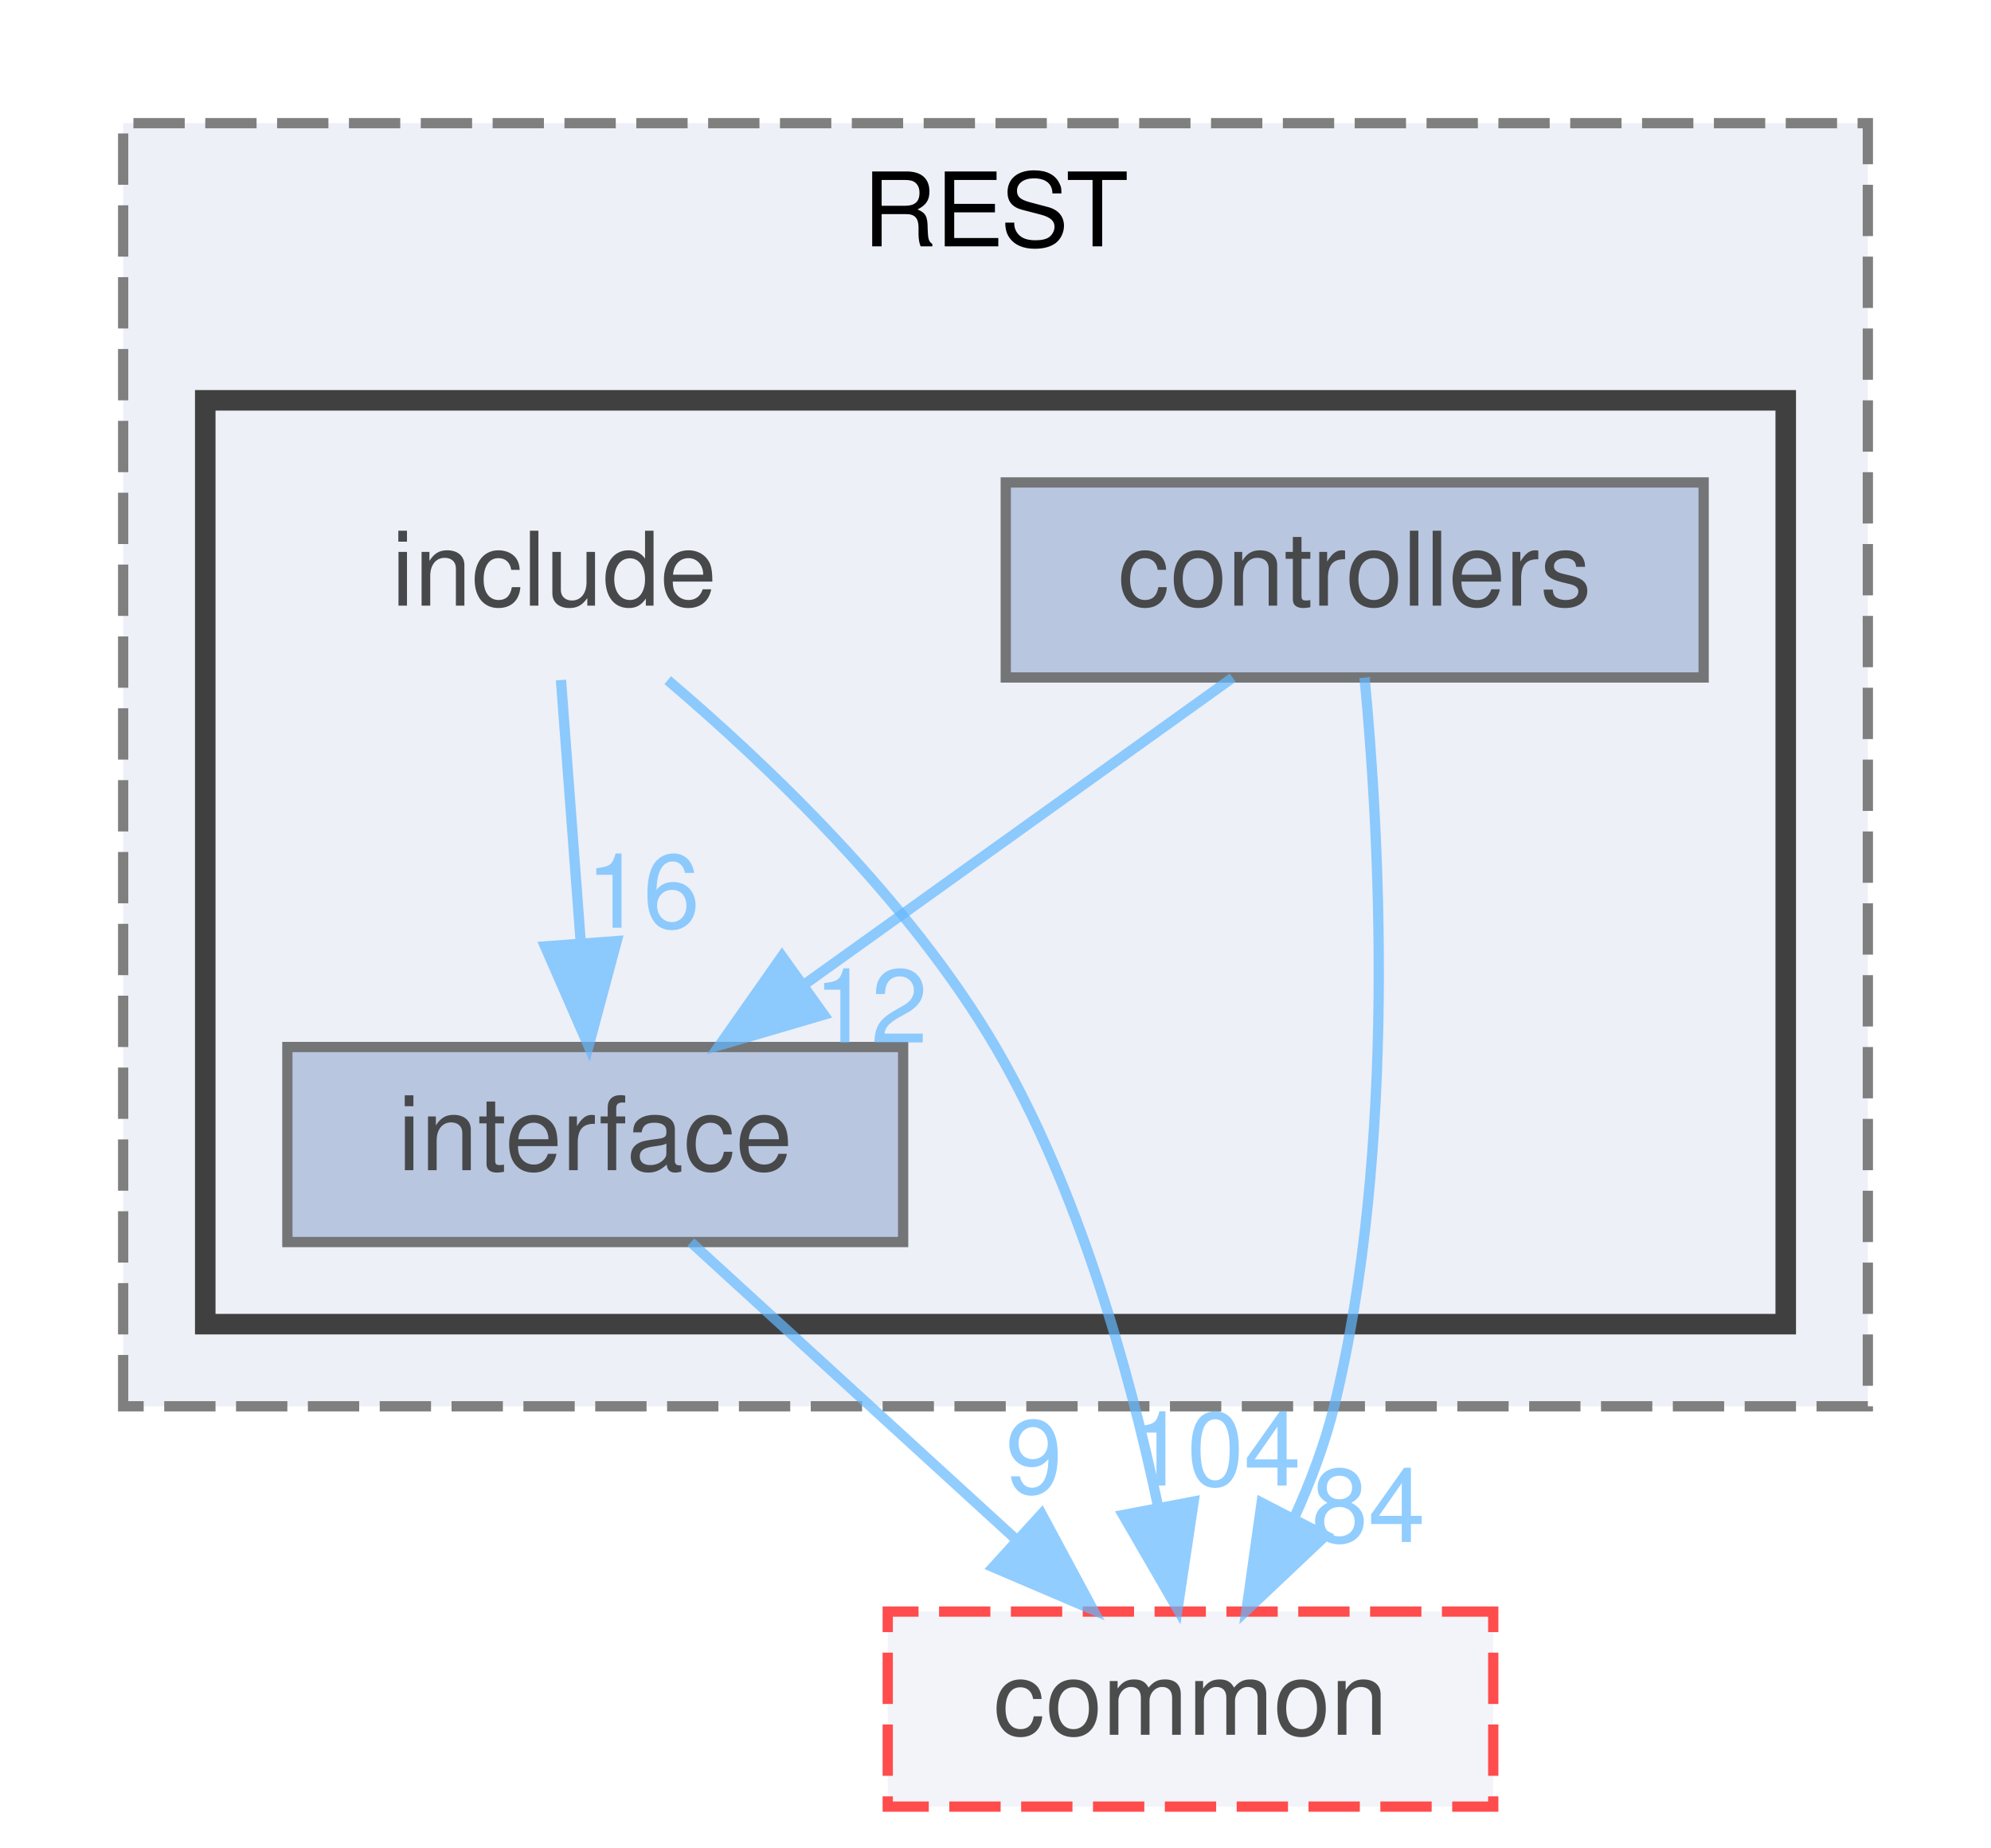
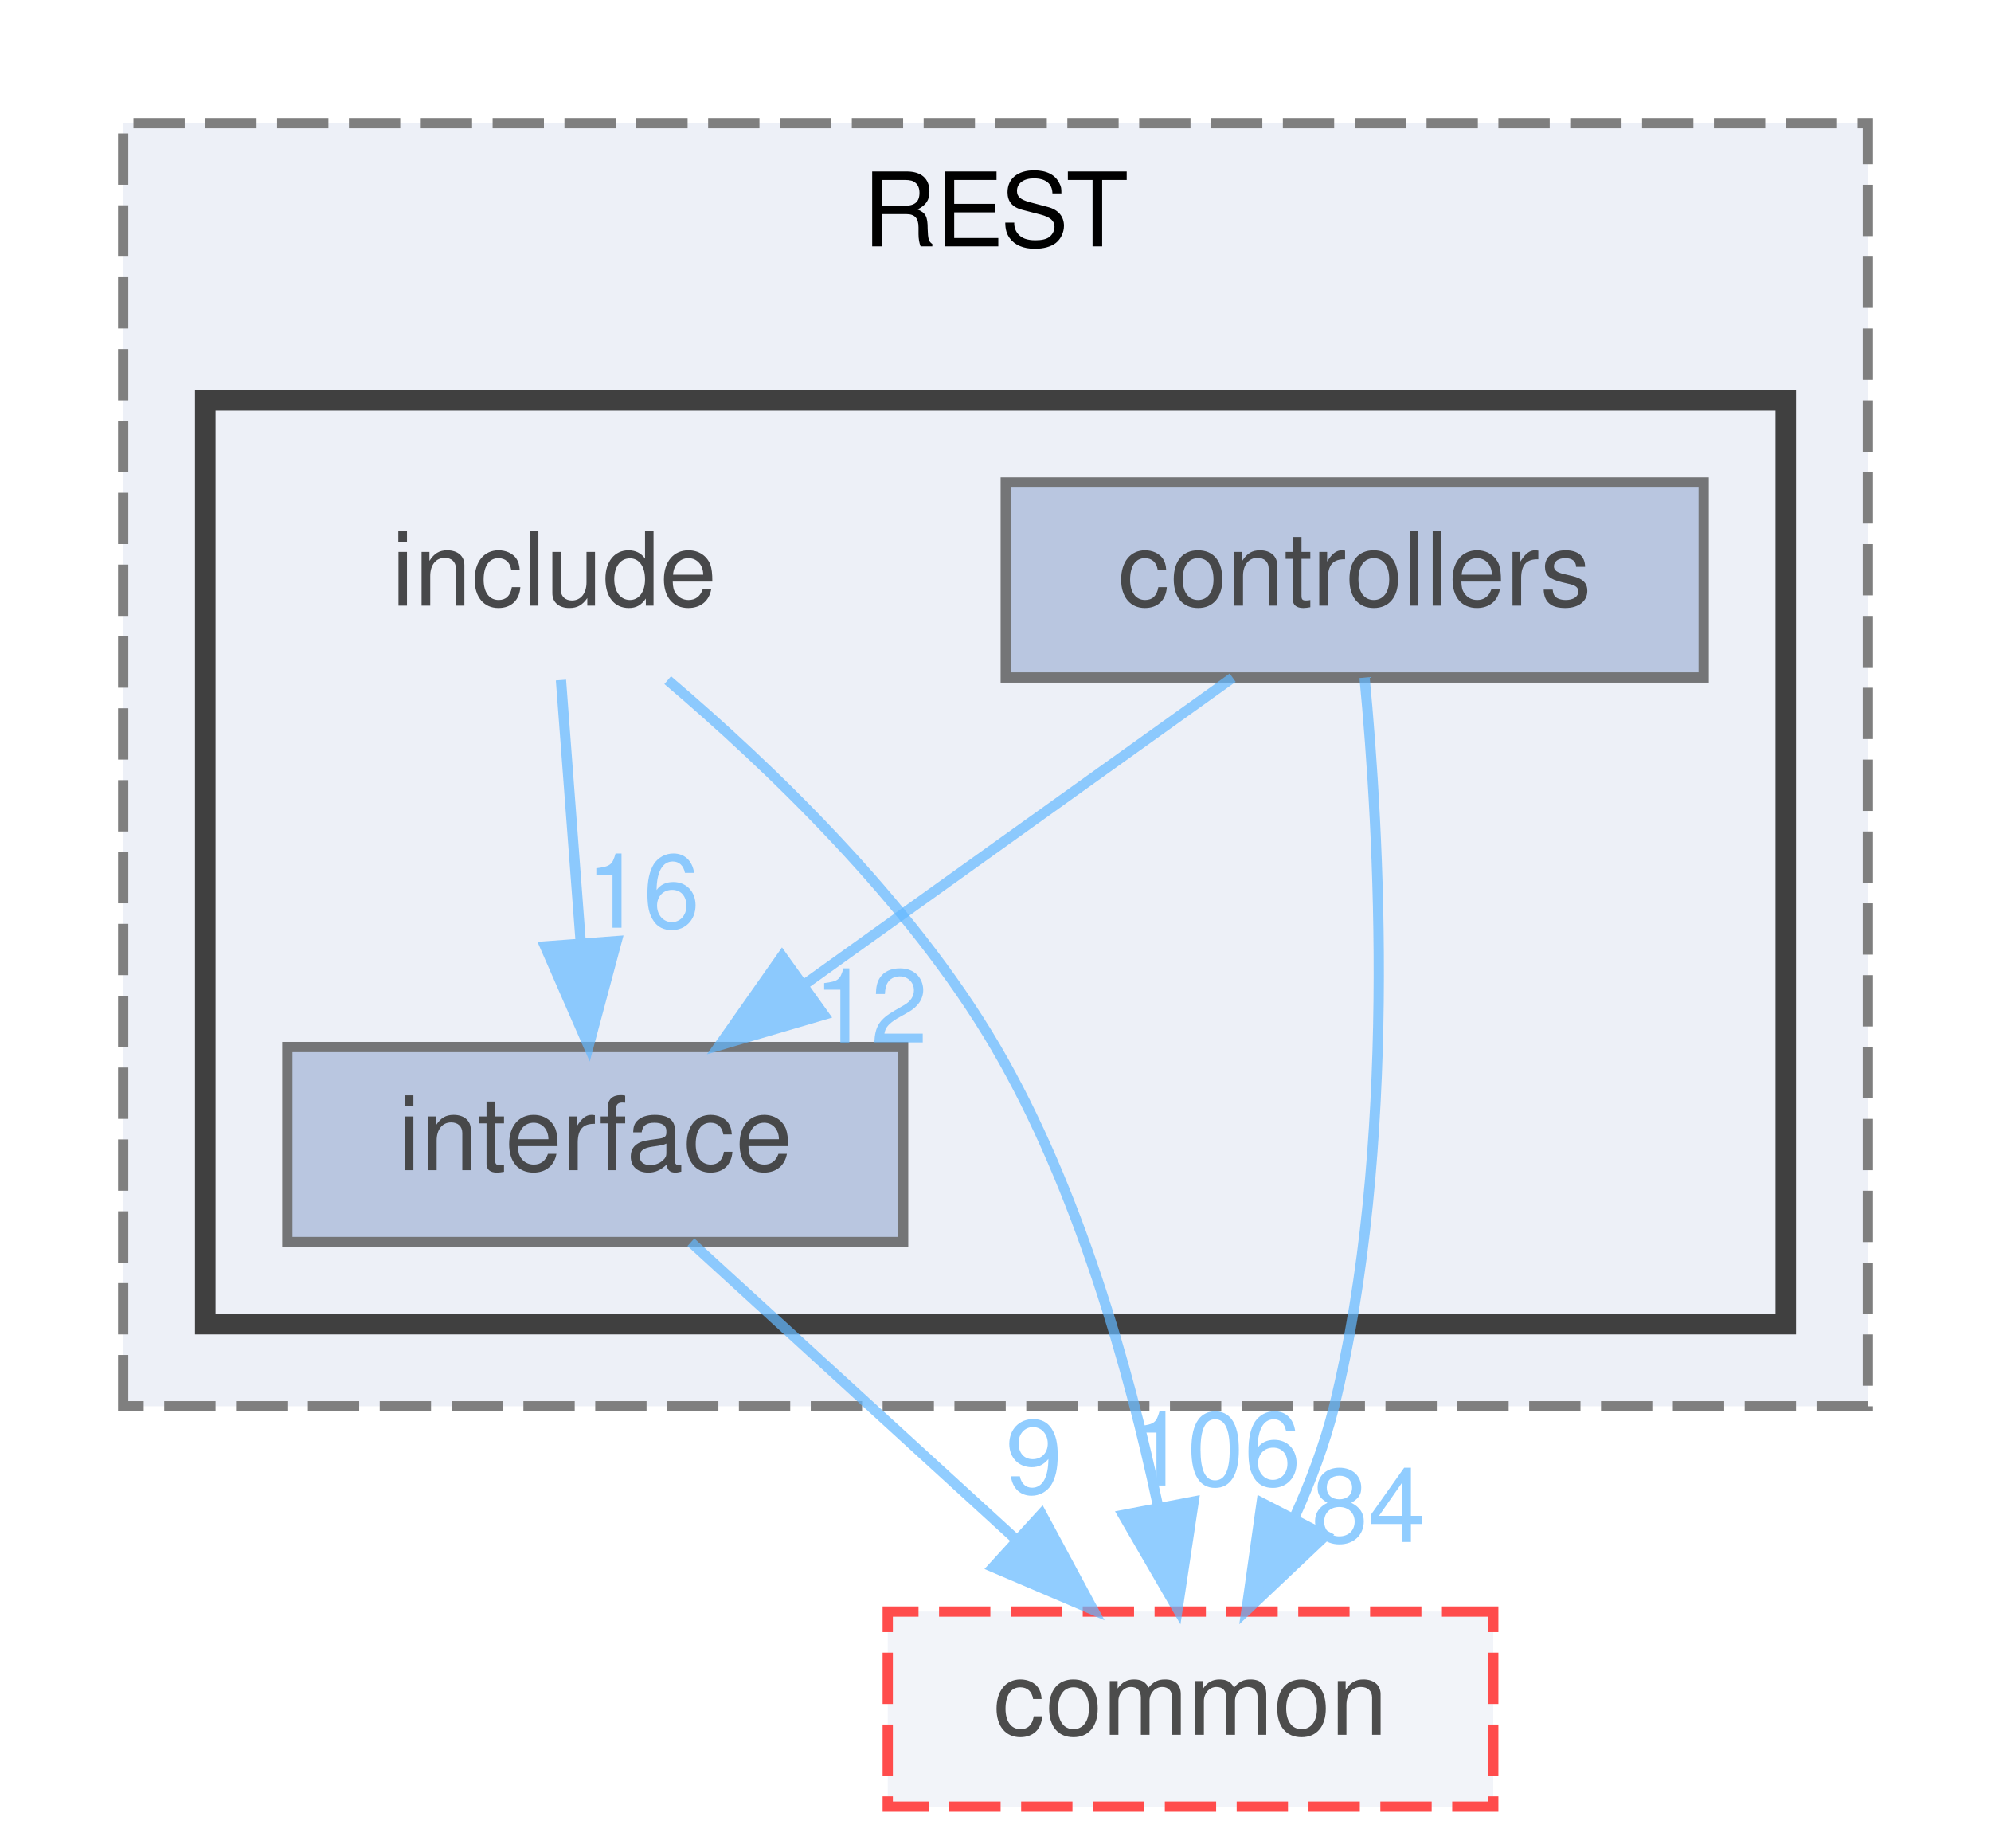
<svg xmlns="http://www.w3.org/2000/svg" xmlns:xlink="http://www.w3.org/1999/xlink" width="194pt" height="180pt" viewBox="0.00 0.00 194.00 180.00">
  <svg id="main" version="1.1" xml:space="preserve">
    <style type="text/css">
.node, .edge {opacity: 0.7;}
.node.selected, .edge.selected {opacity: 1;}
.edge:hover path { stroke: red; }
.edge:hover polygon { stroke: red; fill: red; }
</style>
    <svg id="graph" class="graph">
      <g id="graph0" class="graph" transform="scale(1 1) rotate(0) translate(4 176)">
        <g id="clust1" class="cluster">
          <g id="a_clust1">
            <a xlink:href="dir_499586737141bee5d3e434e54e79097b.html" target="_top" xlink:title="REST">
              <polygon fill="#edf0f7" stroke="#7f7f7f" stroke-dasharray="5,2" points="8,-39 8,-164 178,-164 178,-39 8,-39" />
              <text text-anchor="middle" x="93" y="-152" font-family="Helvetica,sans-Serif" font-size="10.00">REST</text>
            </a>
          </g>
        </g>
        <g id="clust2" class="cluster">
          <g id="a_clust2">
            <a xlink:href="dir_289adc1deaefeb3f2303b552e7e77922.html" target="_top">
              <polygon fill="#edf0f7" stroke="#404040" stroke-width="2" points="16,-47 16,-137 170,-137 170,-47 16,-47" />
            </a>
          </g>
        </g>
        <g id="node1" class="node">
          <text text-anchor="middle" x="50" y="-117" font-family="Helvetica,sans-Serif" font-size="10.00">include</text>
        </g>
        <g id="node3" class="node">
          <g id="a_node3">
            <a xlink:href="dir_1df3d5d21152550c6725e433ad08eccb.html" target="_top" xlink:title="interface">
              <polygon fill="#a2b4d6" stroke="#404040" points="84,-74 24,-74 24,-55 84,-55 84,-74" />
              <text text-anchor="middle" x="54" y="-62" font-family="Helvetica,sans-Serif" font-size="10.00">interface</text>
            </a>
          </g>
        </g>
        <g id="edge1" class="edge">
          <g id="a_edge1">
            <a xlink:href="dir_000009_000011.html" target="_top">
              <path fill="none" stroke="#63b8ff" d="M50.66,-109.75C51.18,-102.8 51.94,-92.85 52.59,-84.13" />
              <polygon fill="#63b8ff" stroke="#63b8ff" points="56.09,-84.32 53.35,-74.09 49.11,-83.8 56.09,-84.32" />
            </a>
          </g>
          <g id="a_edge1-headlabel">
            <a xlink:href="dir_000009_000011.html" target="_top" xlink:title="16">
              <text text-anchor="middle" x="58.65" y="-85.62" font-family="Helvetica,sans-Serif" font-size="10.00" fill="#63b8ff">16</text>
            </a>
          </g>
        </g>
        <g id="node4" class="node">
          <g id="a_node4">
            <a xlink:href="dir_6b87f921a51f760acf501150831df4b5.html" target="_top" xlink:title="common">
              <polygon fill="#edf0f7" stroke="red" stroke-dasharray="5,2" points="141.5,-19 82.5,-19 82.5,0 141.5,0 141.5,-19" />
              <text text-anchor="middle" x="112" y="-7" font-family="Helvetica,sans-Serif" font-size="10.00">common</text>
            </a>
          </g>
        </g>
        <g id="edge2" class="edge">
          <g id="a_edge2">
            <a xlink:href="dir_000009_000000.html" target="_top">
              <path fill="none" stroke="#63b8ff" d="M61.06,-109.74C70.78,-101.48 84.64,-88.28 93,-74 101.09,-60.17 106,-42.61 108.8,-29.45" />
              <polygon fill="#63b8ff" stroke="#63b8ff" points="112.31,-29.72 110.74,-19.24 105.43,-28.41 112.31,-29.72" />
            </a>
          </g>
          <g id="a_edge2-headlabel">
-             <a xlink:href="dir_000009_000000.html" target="_top" xlink:title="104">
-               <text text-anchor="middle" x="114.43" y="-31.28" font-family="Helvetica,sans-Serif" font-size="10.00" fill="#63b8ff">104</text>
+             <a xlink:href="dir_000009_000000.html" target="_top" xlink:title="106">
+               <text text-anchor="middle" x="114.43" y="-31.28" font-family="Helvetica,sans-Serif" font-size="10.00" fill="#63b8ff">106</text>
            </a>
          </g>
        </g>
        <g id="node2" class="node">
          <g id="a_node2">
            <a xlink:href="dir_b53d663f71ce77f01593ad051de20c34.html" target="_top" xlink:title="controllers">
              <polygon fill="#a2b4d6" stroke="#404040" points="162,-129 94,-129 94,-110 162,-110 162,-129" />
              <text text-anchor="middle" x="128" y="-117" font-family="Helvetica,sans-Serif" font-size="10.00">controllers</text>
            </a>
          </g>
        </g>
        <g id="edge3" class="edge">
          <g id="a_edge3">
            <a xlink:href="dir_000003_000011.html" target="_top">
              <path fill="none" stroke="#63b8ff" d="M116.11,-109.98C104.85,-101.92 87.71,-89.65 74.29,-80.03" />
              <polygon fill="#63b8ff" stroke="#63b8ff" points="76.27,-77.15 66.11,-74.17 72.2,-82.84 76.27,-77.15" />
            </a>
          </g>
          <g id="a_edge3-headlabel">
            <a xlink:href="dir_000003_000011.html" target="_top" xlink:title="12">
              <text text-anchor="middle" x="80.85" y="-74.43" font-family="Helvetica,sans-Serif" font-size="10.00" fill="#63b8ff">12</text>
            </a>
          </g>
        </g>
        <g id="edge4" class="edge">
          <g id="a_edge4">
            <a xlink:href="dir_000003_000000.html" target="_top">
              <path fill="none" stroke="#63b8ff" d="M128.96,-109.99C130.37,-95.27 132.19,-64.21 126,-39 125.1,-35.36 123.7,-31.64 122.11,-28.14" />
              <polygon fill="#63b8ff" stroke="#63b8ff" points="125.15,-26.39 117.45,-19.11 118.93,-29.6 125.15,-26.39" />
            </a>
          </g>
          <g id="a_edge4-headlabel">
            <a xlink:href="dir_000003_000000.html" target="_top" xlink:title="84">
              <text text-anchor="middle" x="129.32" y="-25.78" font-family="Helvetica,sans-Serif" font-size="10.00" fill="#63b8ff">84</text>
            </a>
          </g>
        </g>
        <g id="edge5" class="edge">
          <g id="a_edge5">
            <a xlink:href="dir_000011_000000.html" target="_top">
              <path fill="none" stroke="#63b8ff" d="M63.32,-54.98C71.81,-47.23 84.56,-35.58 94.88,-26.14" />
              <polygon fill="#63b8ff" stroke="#63b8ff" points="97.49,-28.5 102.51,-19.17 92.77,-23.33 97.49,-28.5" />
            </a>
          </g>
          <g id="a_edge5-headlabel">
            <a xlink:href="dir_000011_000000.html" target="_top" xlink:title="9">
              <text text-anchor="middle" x="96.75" y="-30.52" font-family="Helvetica,sans-Serif" font-size="10.00" fill="#63b8ff">9</text>
            </a>
          </g>
        </g>
      </g>
    </svg>
  </svg>
  <style type="text/css">

[data-mouse-over-selected='false'] { opacity: 0.7; }
[data-mouse-over-selected='true']  { opacity: 1.0; }

</style>
</svg>
